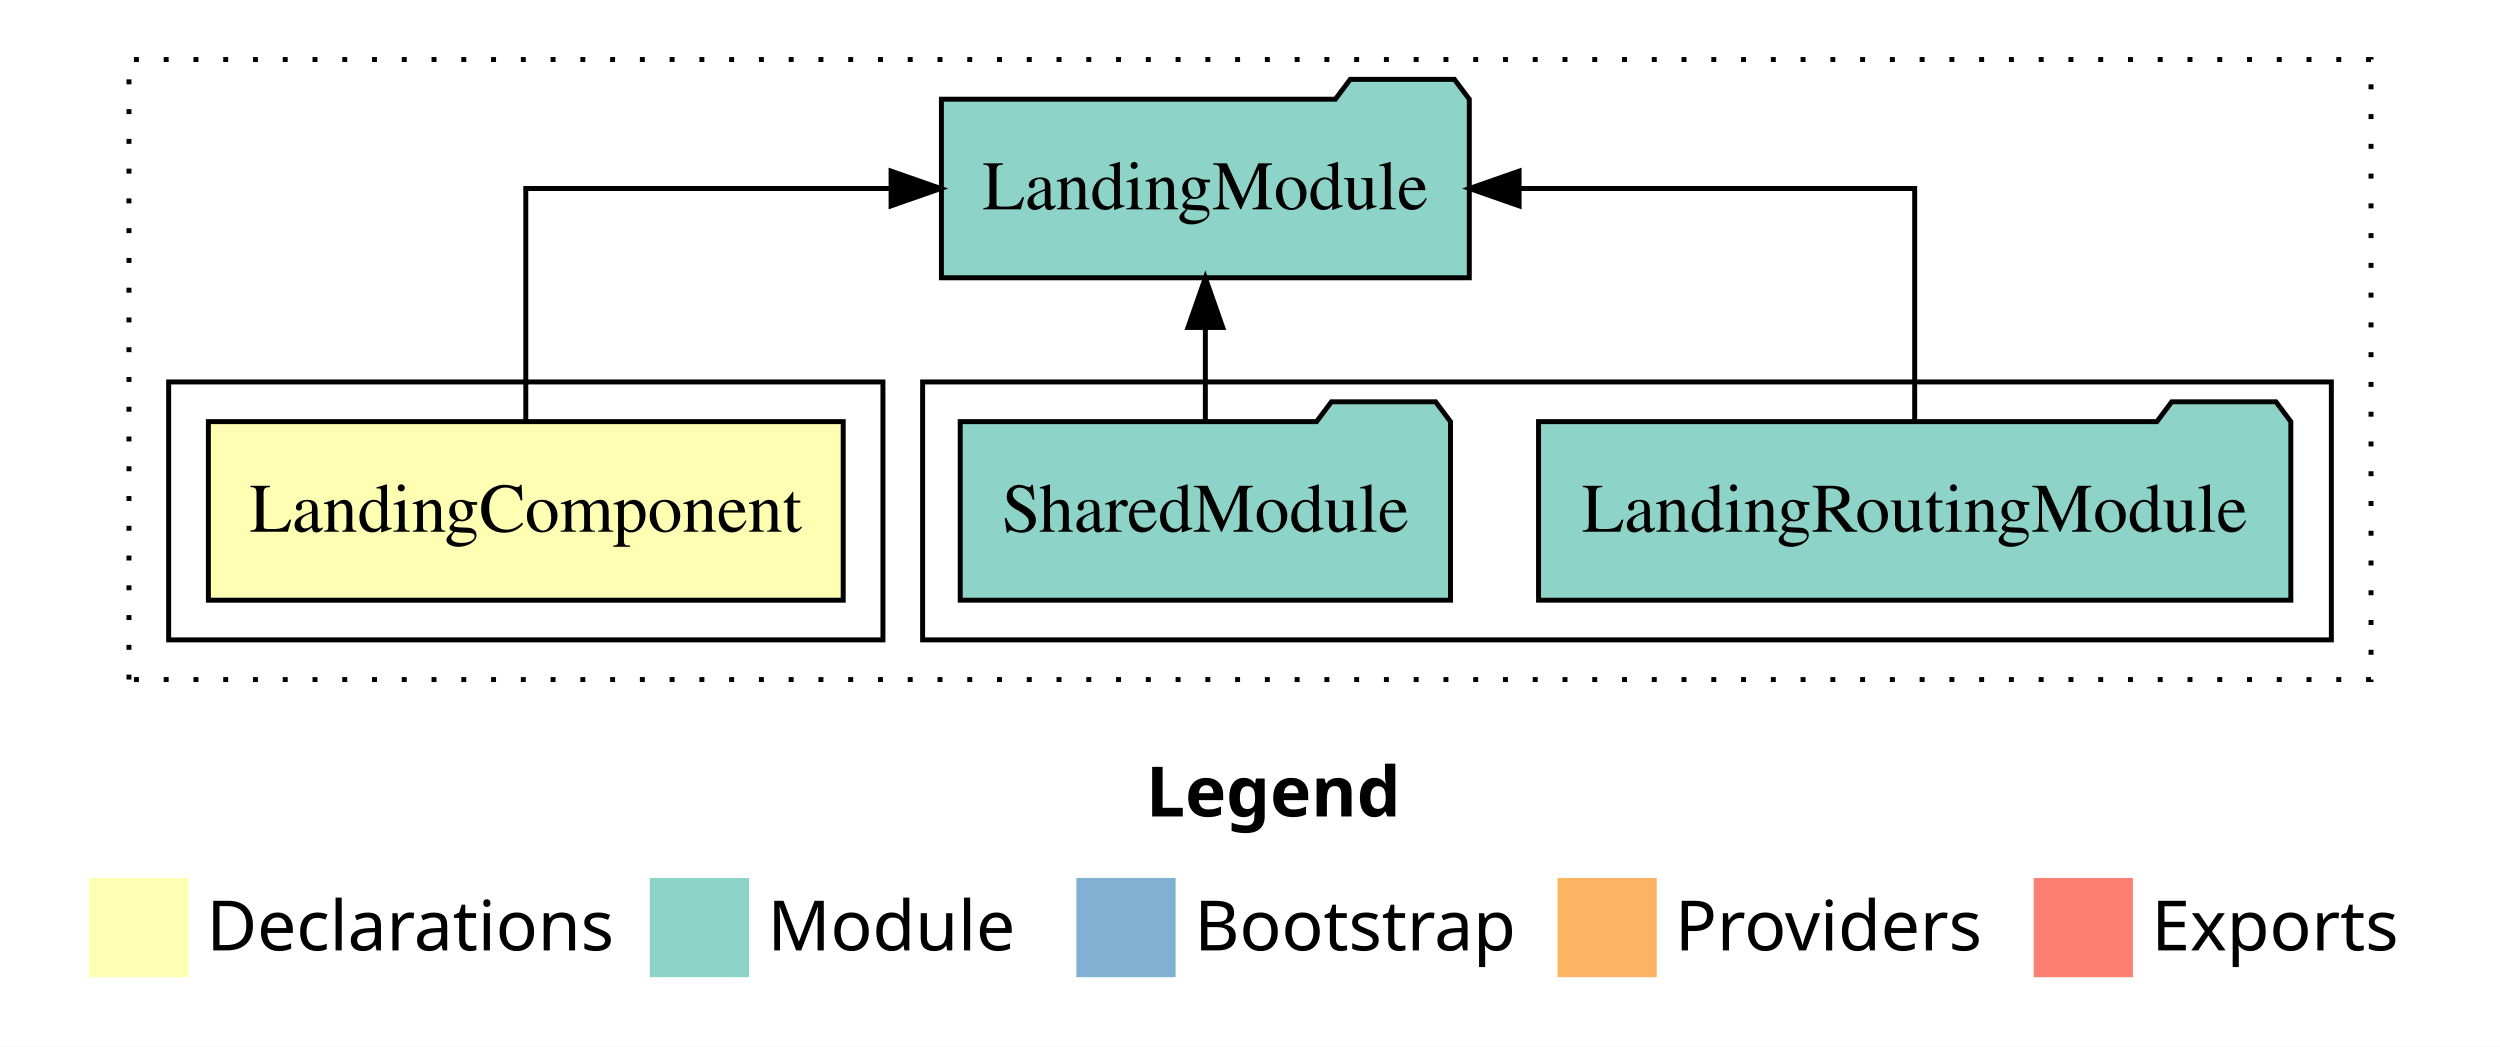
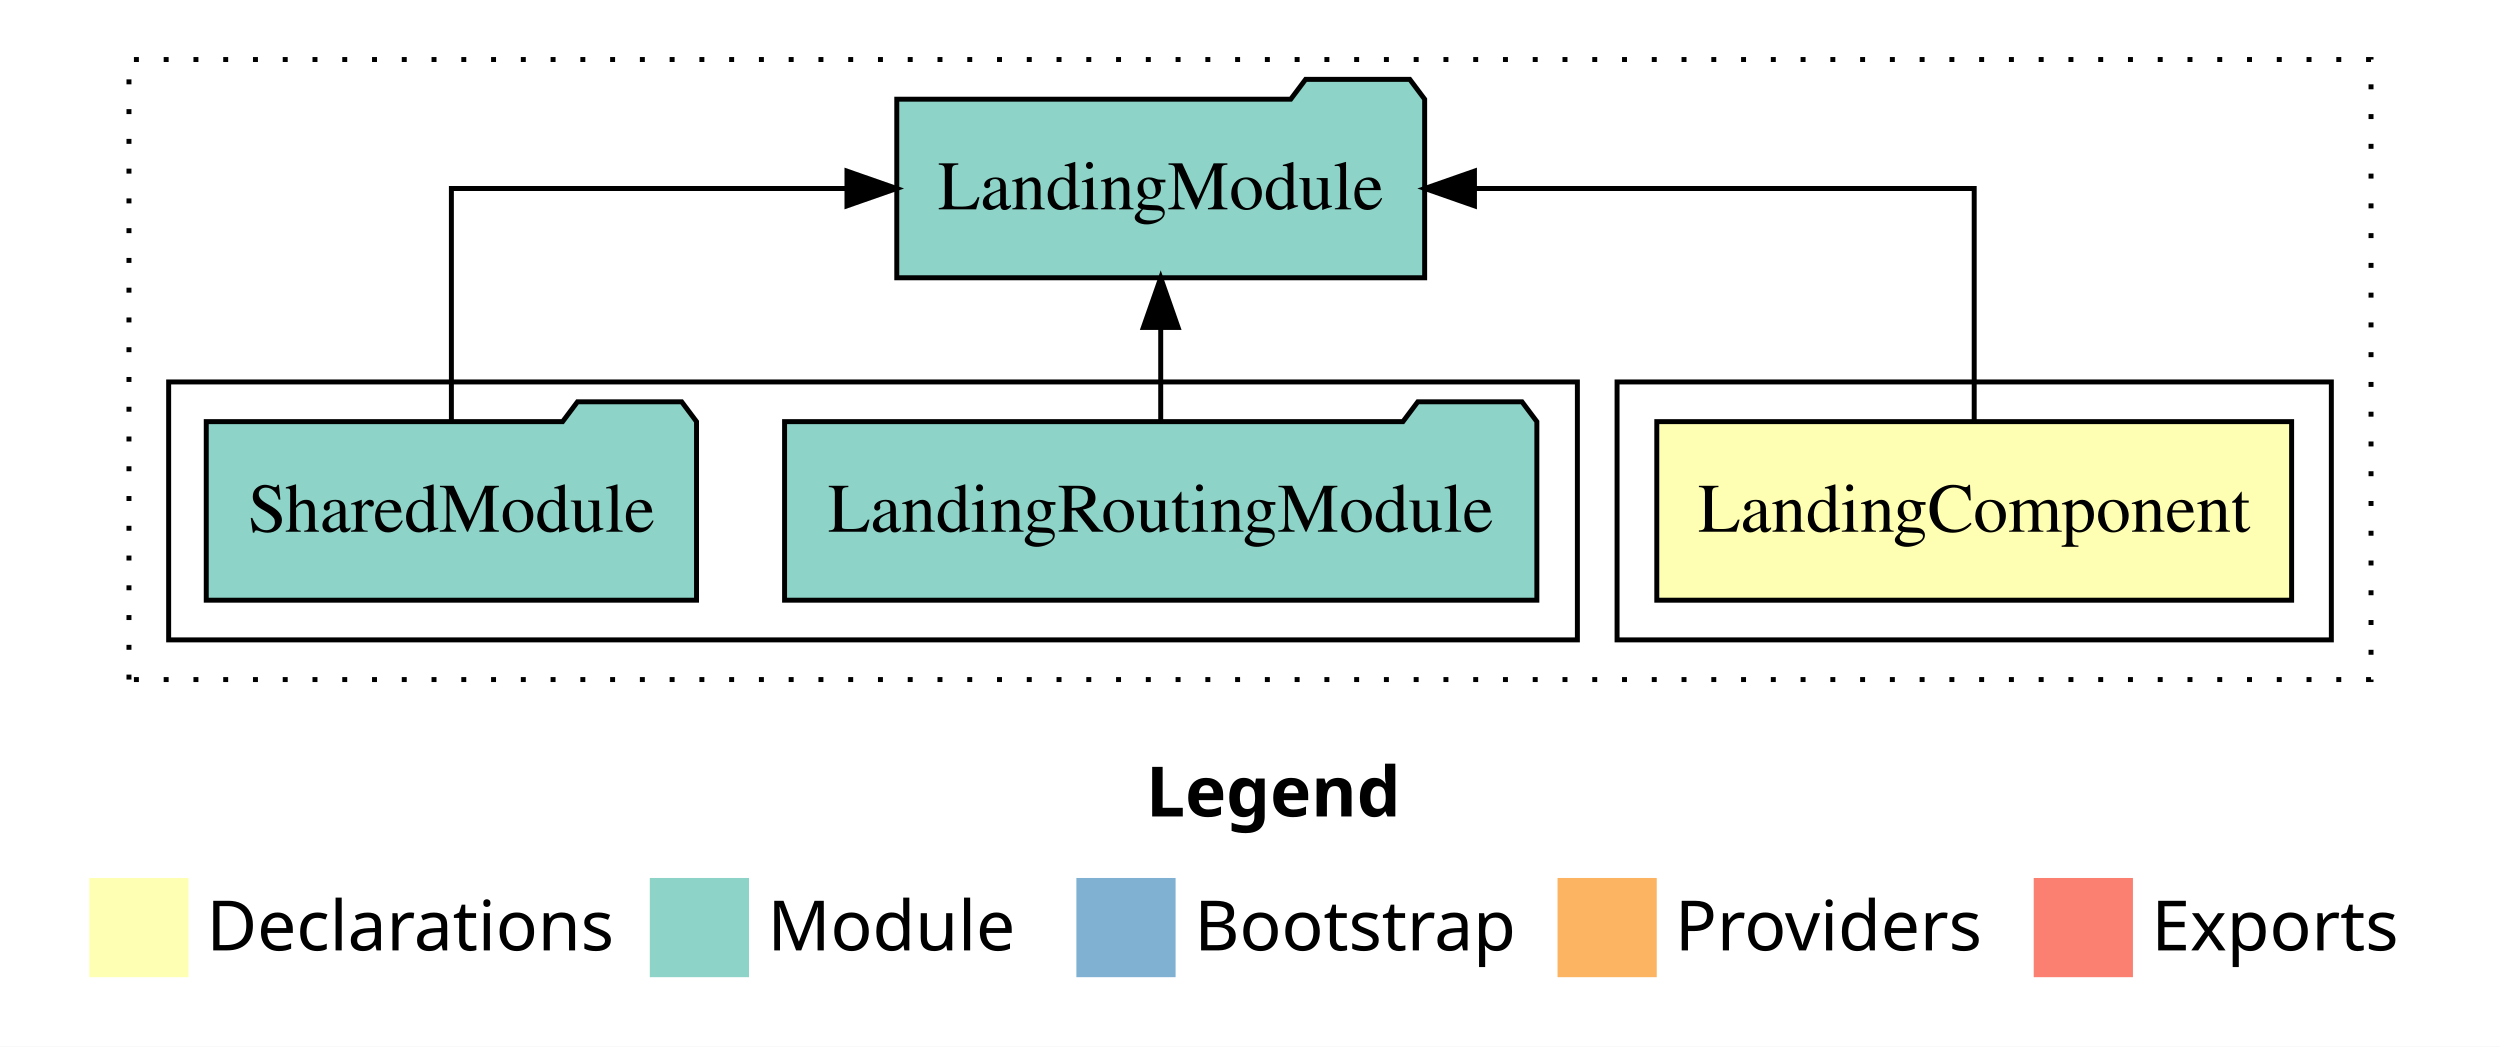
<svg xmlns="http://www.w3.org/2000/svg" width="504pt" height="211pt" viewBox="0.00 0.00 504.00 211.00">
  <g id="graph0" class="graph" transform="scale(1 1) rotate(0) translate(4 207)">
    <polygon fill="white" stroke="transparent" points="-4,4 -4,-207 500,-207 500,4 -4,4" />
    <text text-anchor="start" x="227.01" y="-42.4" font-family="sans-serif" font-weight="bold" font-size="14.00">Legend</text>
    <polygon fill="#ffffb3" stroke="transparent" points="14,-10 14,-30 34,-30 34,-10 14,-10" />
    <text text-anchor="start" x="37.63" y="-15.4" font-family="sans-serif" font-size="14.00">  Declarations</text>
    <polygon fill="#8dd3c7" stroke="transparent" points="127,-10 127,-30 147,-30 147,-10 127,-10" />
    <text text-anchor="start" x="150.73" y="-15.4" font-family="sans-serif" font-size="14.00">  Module</text>
    <polygon fill="#80b1d3" stroke="transparent" points="213,-10 213,-30 233,-30 233,-10 213,-10" />
    <text text-anchor="start" x="236.78" y="-15.4" font-family="sans-serif" font-size="14.00">  Bootstrap</text>
    <polygon fill="#fdb462" stroke="transparent" points="310,-10 310,-30 330,-30 330,-10 310,-10" />
    <text text-anchor="start" x="333.67" y="-15.4" font-family="sans-serif" font-size="14.00">  Providers</text>
    <polygon fill="#fb8072" stroke="transparent" points="406,-10 406,-30 426,-30 426,-10 406,-10" />
    <text text-anchor="start" x="429.73" y="-15.4" font-family="sans-serif" font-size="14.00">  Exports</text>
    <g id="clust1" class="cluster">
      <polygon fill="none" stroke="black" stroke-dasharray="1,5" points="22,-70 22,-195 474,-195 474,-70 22,-70" />
    </g>
+     <g id="clust2" class="cluster">
+       <polygon fill="none" stroke="black" points="322,-78 322,-130 466,-130 466,-78 322,-78" />
+     </g>
    <g id="clust4" class="cluster">
-       <polygon fill="none" stroke="black" points="182,-78 182,-130 466,-130 466,-78 182,-78" />
-     </g>
-     <g id="clust2" class="cluster">
-       <polygon fill="none" stroke="black" points="30,-78 30,-130 174,-130 174,-78 30,-78" />
+       <polygon fill="none" stroke="black" points="30,-78 30,-130 314,-130 314,-78 30,-78" />
    </g>
    <g id="node1" class="node">
-       <polygon fill="#ffffb3" stroke="black" points="165.99,-122 38.01,-122 38.01,-86 165.99,-86 165.99,-122" />
-       <text text-anchor="middle" x="102" y="-99.8" font-family="Times,serif" font-size="14.00">LandingComponent</text>
+       <polygon fill="#ffffb3" stroke="black" points="457.99,-122 330.01,-122 330.01,-86 457.99,-86 457.99,-122" />
+       <text text-anchor="middle" x="394" y="-99.8" font-family="Times,serif" font-size="14.00">LandingComponent</text>
    </g>
    <g id="node2" class="node">
-       <polygon fill="#8dd3c7" stroke="black" points="292.21,-187 289.21,-191 268.21,-191 265.21,-187 185.79,-187 185.79,-151 292.21,-151 292.21,-187" />
-       <text text-anchor="middle" x="239" y="-164.8" font-family="Times,serif" font-size="14.00">LandingModule</text>
+       <polygon fill="#8dd3c7" stroke="black" points="283.21,-187 280.21,-191 259.21,-191 256.21,-187 176.79,-187 176.79,-151 283.21,-151 283.21,-187" />
+       <text text-anchor="middle" x="230" y="-164.8" font-family="Times,serif" font-size="14.00">LandingModule</text>
    </g>
    <g id="edge1" class="edge">
-       <path fill="none" stroke="black" d="M102,-122.11C102,-141.34 102,-169 102,-169 102,-169 175.64,-169 175.64,-169" />
-       <polygon fill="black" stroke="black" points="175.64,-172.5 185.64,-169 175.64,-165.5 175.64,-172.5" />
+       <path fill="none" stroke="black" d="M394,-122.11C394,-141.34 394,-169 394,-169 394,-169 293.25,-169 293.25,-169" />
+       <polygon fill="black" stroke="black" points="293.25,-165.5 283.25,-169 293.25,-172.5 293.25,-165.5" />
    </g>
    <g id="node3" class="node">
-       <polygon fill="#8dd3c7" stroke="black" points="457.83,-122 454.83,-126 433.83,-126 430.83,-122 306.17,-122 306.17,-86 457.83,-86 457.83,-122" />
-       <text text-anchor="middle" x="382" y="-99.8" font-family="Times,serif" font-size="14.00">LandingRoutingModule</text>
+       <polygon fill="#8dd3c7" stroke="black" points="305.83,-122 302.83,-126 281.83,-126 278.83,-122 154.17,-122 154.17,-86 305.83,-86 305.83,-122" />
+       <text text-anchor="middle" x="230" y="-99.8" font-family="Times,serif" font-size="14.00">LandingRoutingModule</text>
    </g>
    <g id="edge2" class="edge">
-       <path fill="none" stroke="black" d="M382,-122.11C382,-141.34 382,-169 382,-169 382,-169 302.25,-169 302.25,-169" />
-       <polygon fill="black" stroke="black" points="302.25,-165.5 292.25,-169 302.25,-172.5 302.25,-165.5" />
+       <path fill="none" stroke="black" d="M230,-122.11C230,-122.11 230,-140.99 230,-140.99" />
+       <polygon fill="black" stroke="black" points="226.5,-140.99 230,-150.99 233.5,-140.99 226.5,-140.99" />
    </g>
    <g id="node4" class="node">
-       <polygon fill="#8dd3c7" stroke="black" points="288.42,-122 285.42,-126 264.42,-126 261.42,-122 189.58,-122 189.58,-86 288.42,-86 288.42,-122" />
-       <text text-anchor="middle" x="239" y="-99.8" font-family="Times,serif" font-size="14.00">SharedModule</text>
+       <polygon fill="#8dd3c7" stroke="black" points="136.42,-122 133.42,-126 112.42,-126 109.42,-122 37.58,-122 37.58,-86 136.42,-86 136.42,-122" />
+       <text text-anchor="middle" x="87" y="-99.8" font-family="Times,serif" font-size="14.00">SharedModule</text>
    </g>
    <g id="edge3" class="edge">
-       <path fill="none" stroke="black" d="M239,-122.11C239,-122.11 239,-140.99 239,-140.99" />
-       <polygon fill="black" stroke="black" points="235.5,-140.99 239,-150.99 242.5,-140.99 235.5,-140.99" />
+       <path fill="none" stroke="black" d="M87,-122.11C87,-141.34 87,-169 87,-169 87,-169 166.75,-169 166.75,-169" />
+       <polygon fill="black" stroke="black" points="166.75,-172.5 176.75,-169 166.75,-165.5 166.75,-172.5" />
    </g>
  </g>
</svg>
